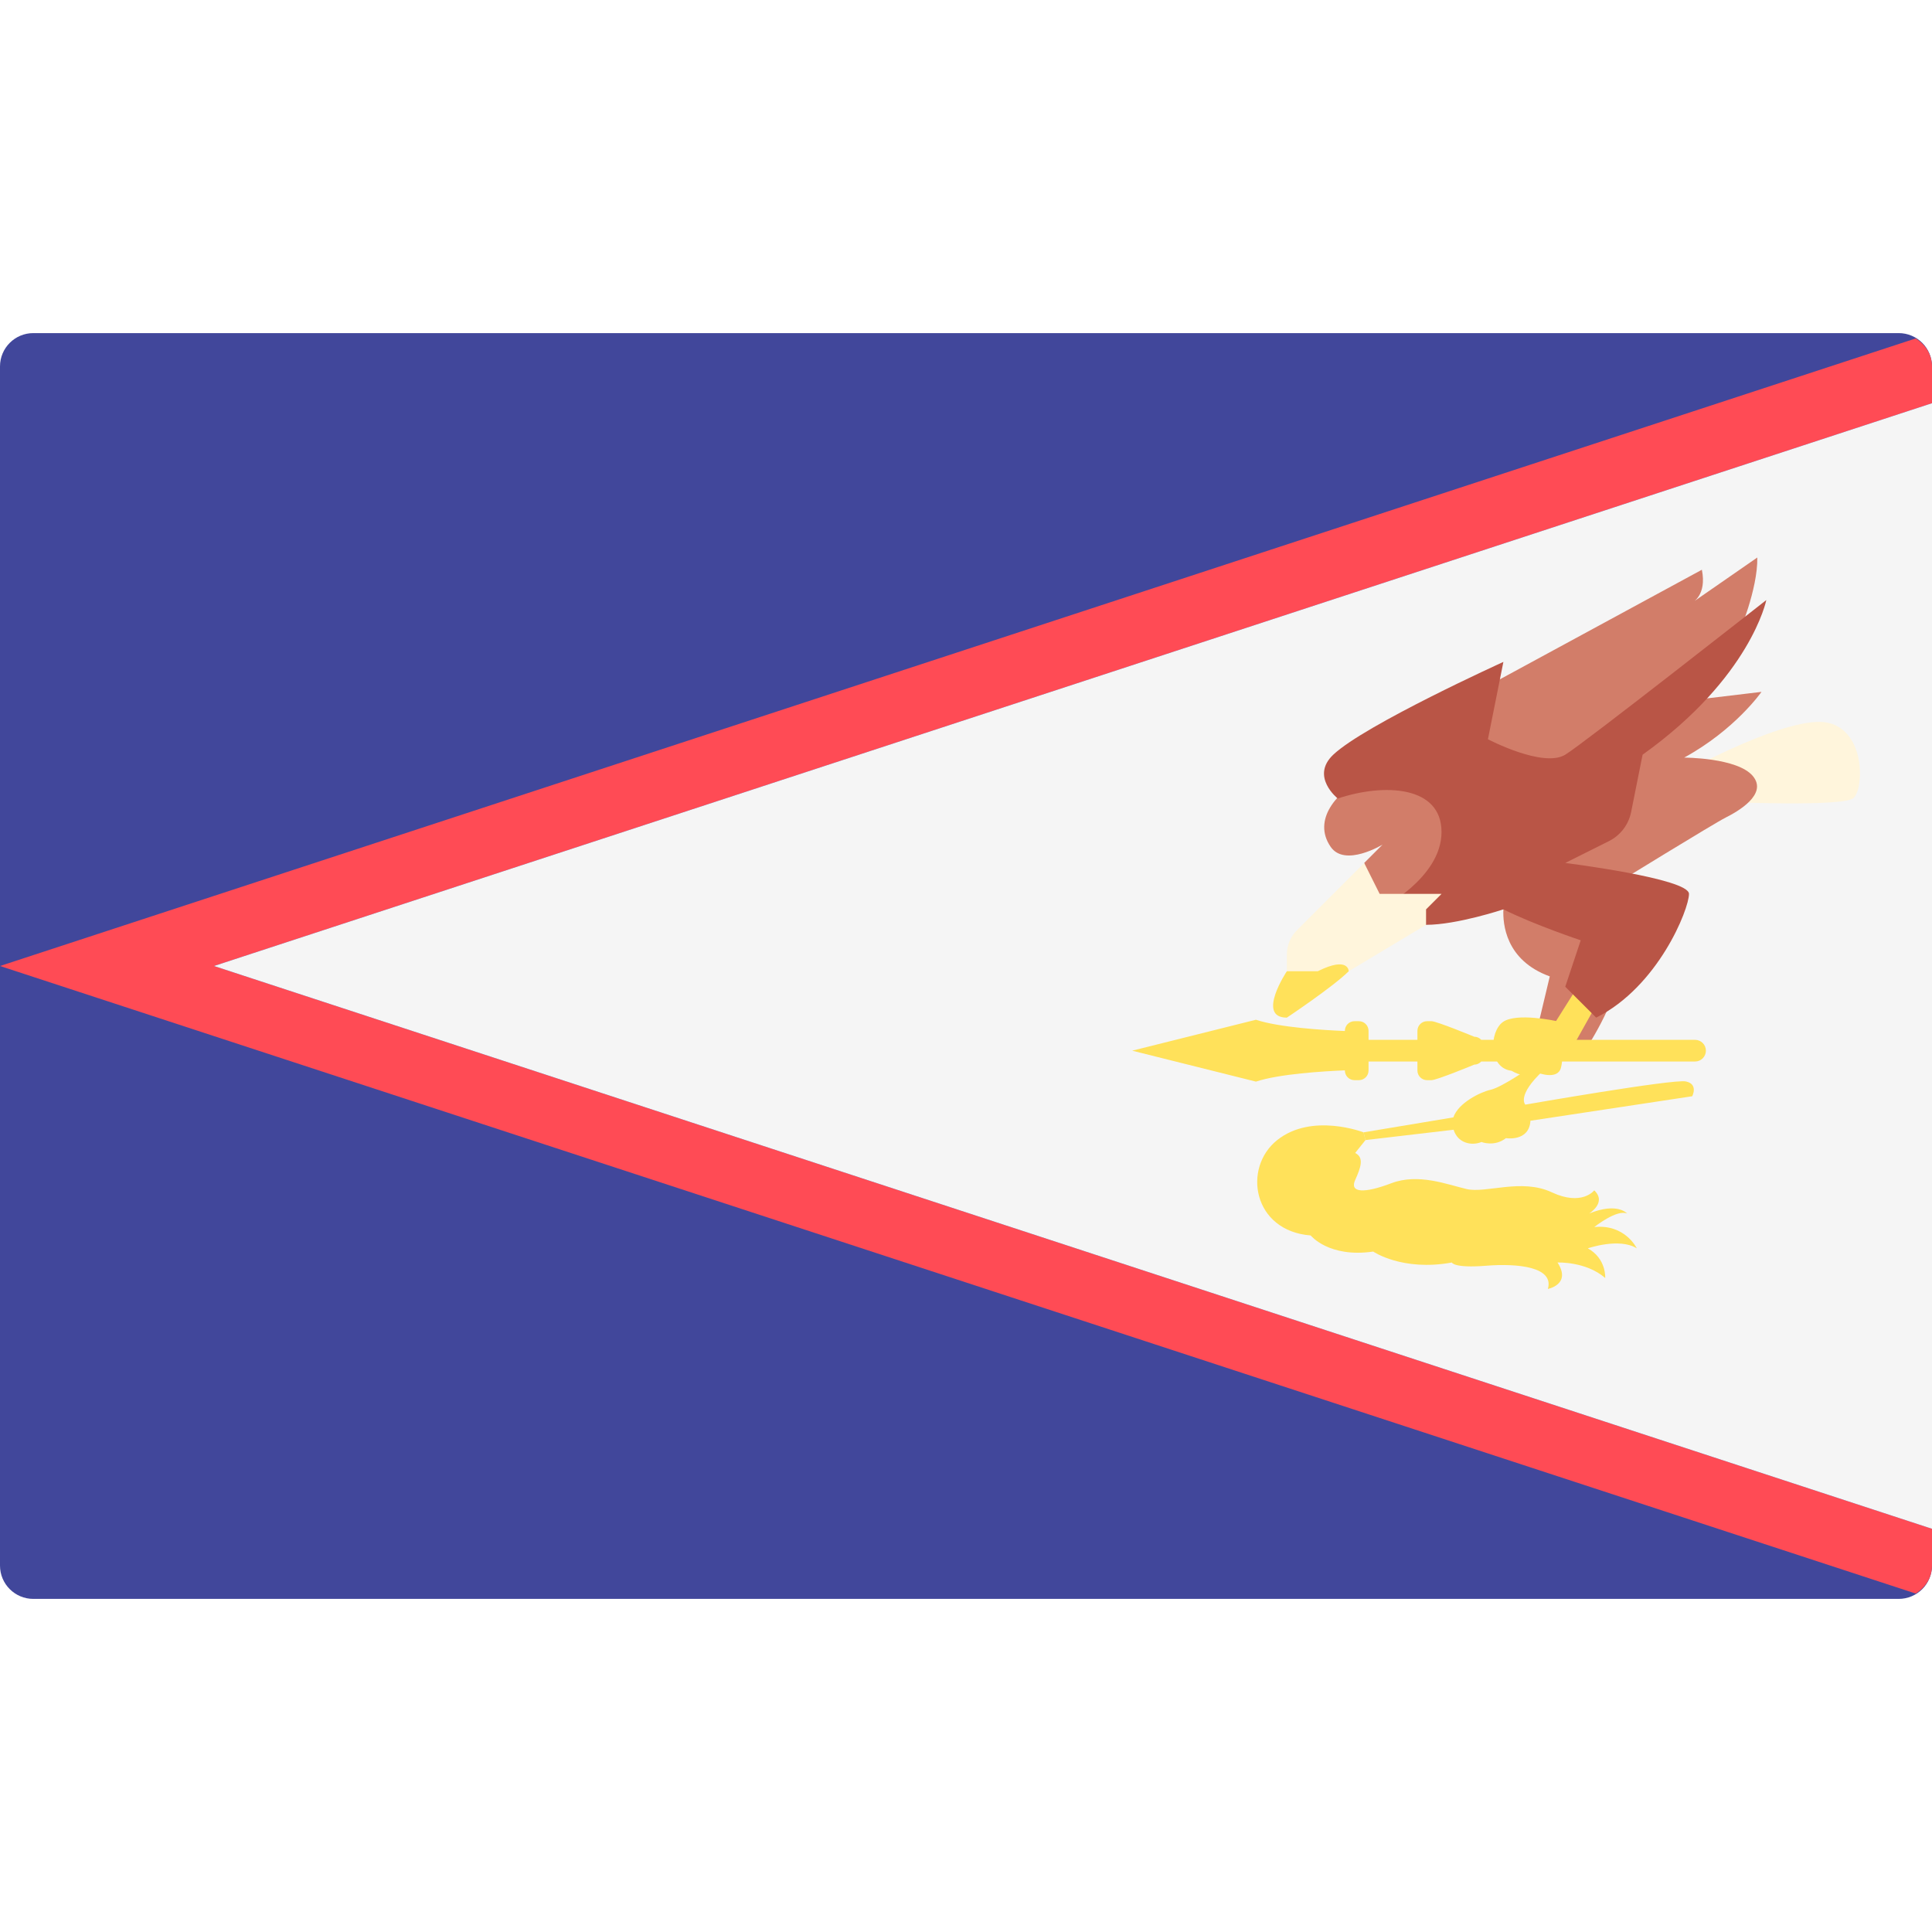
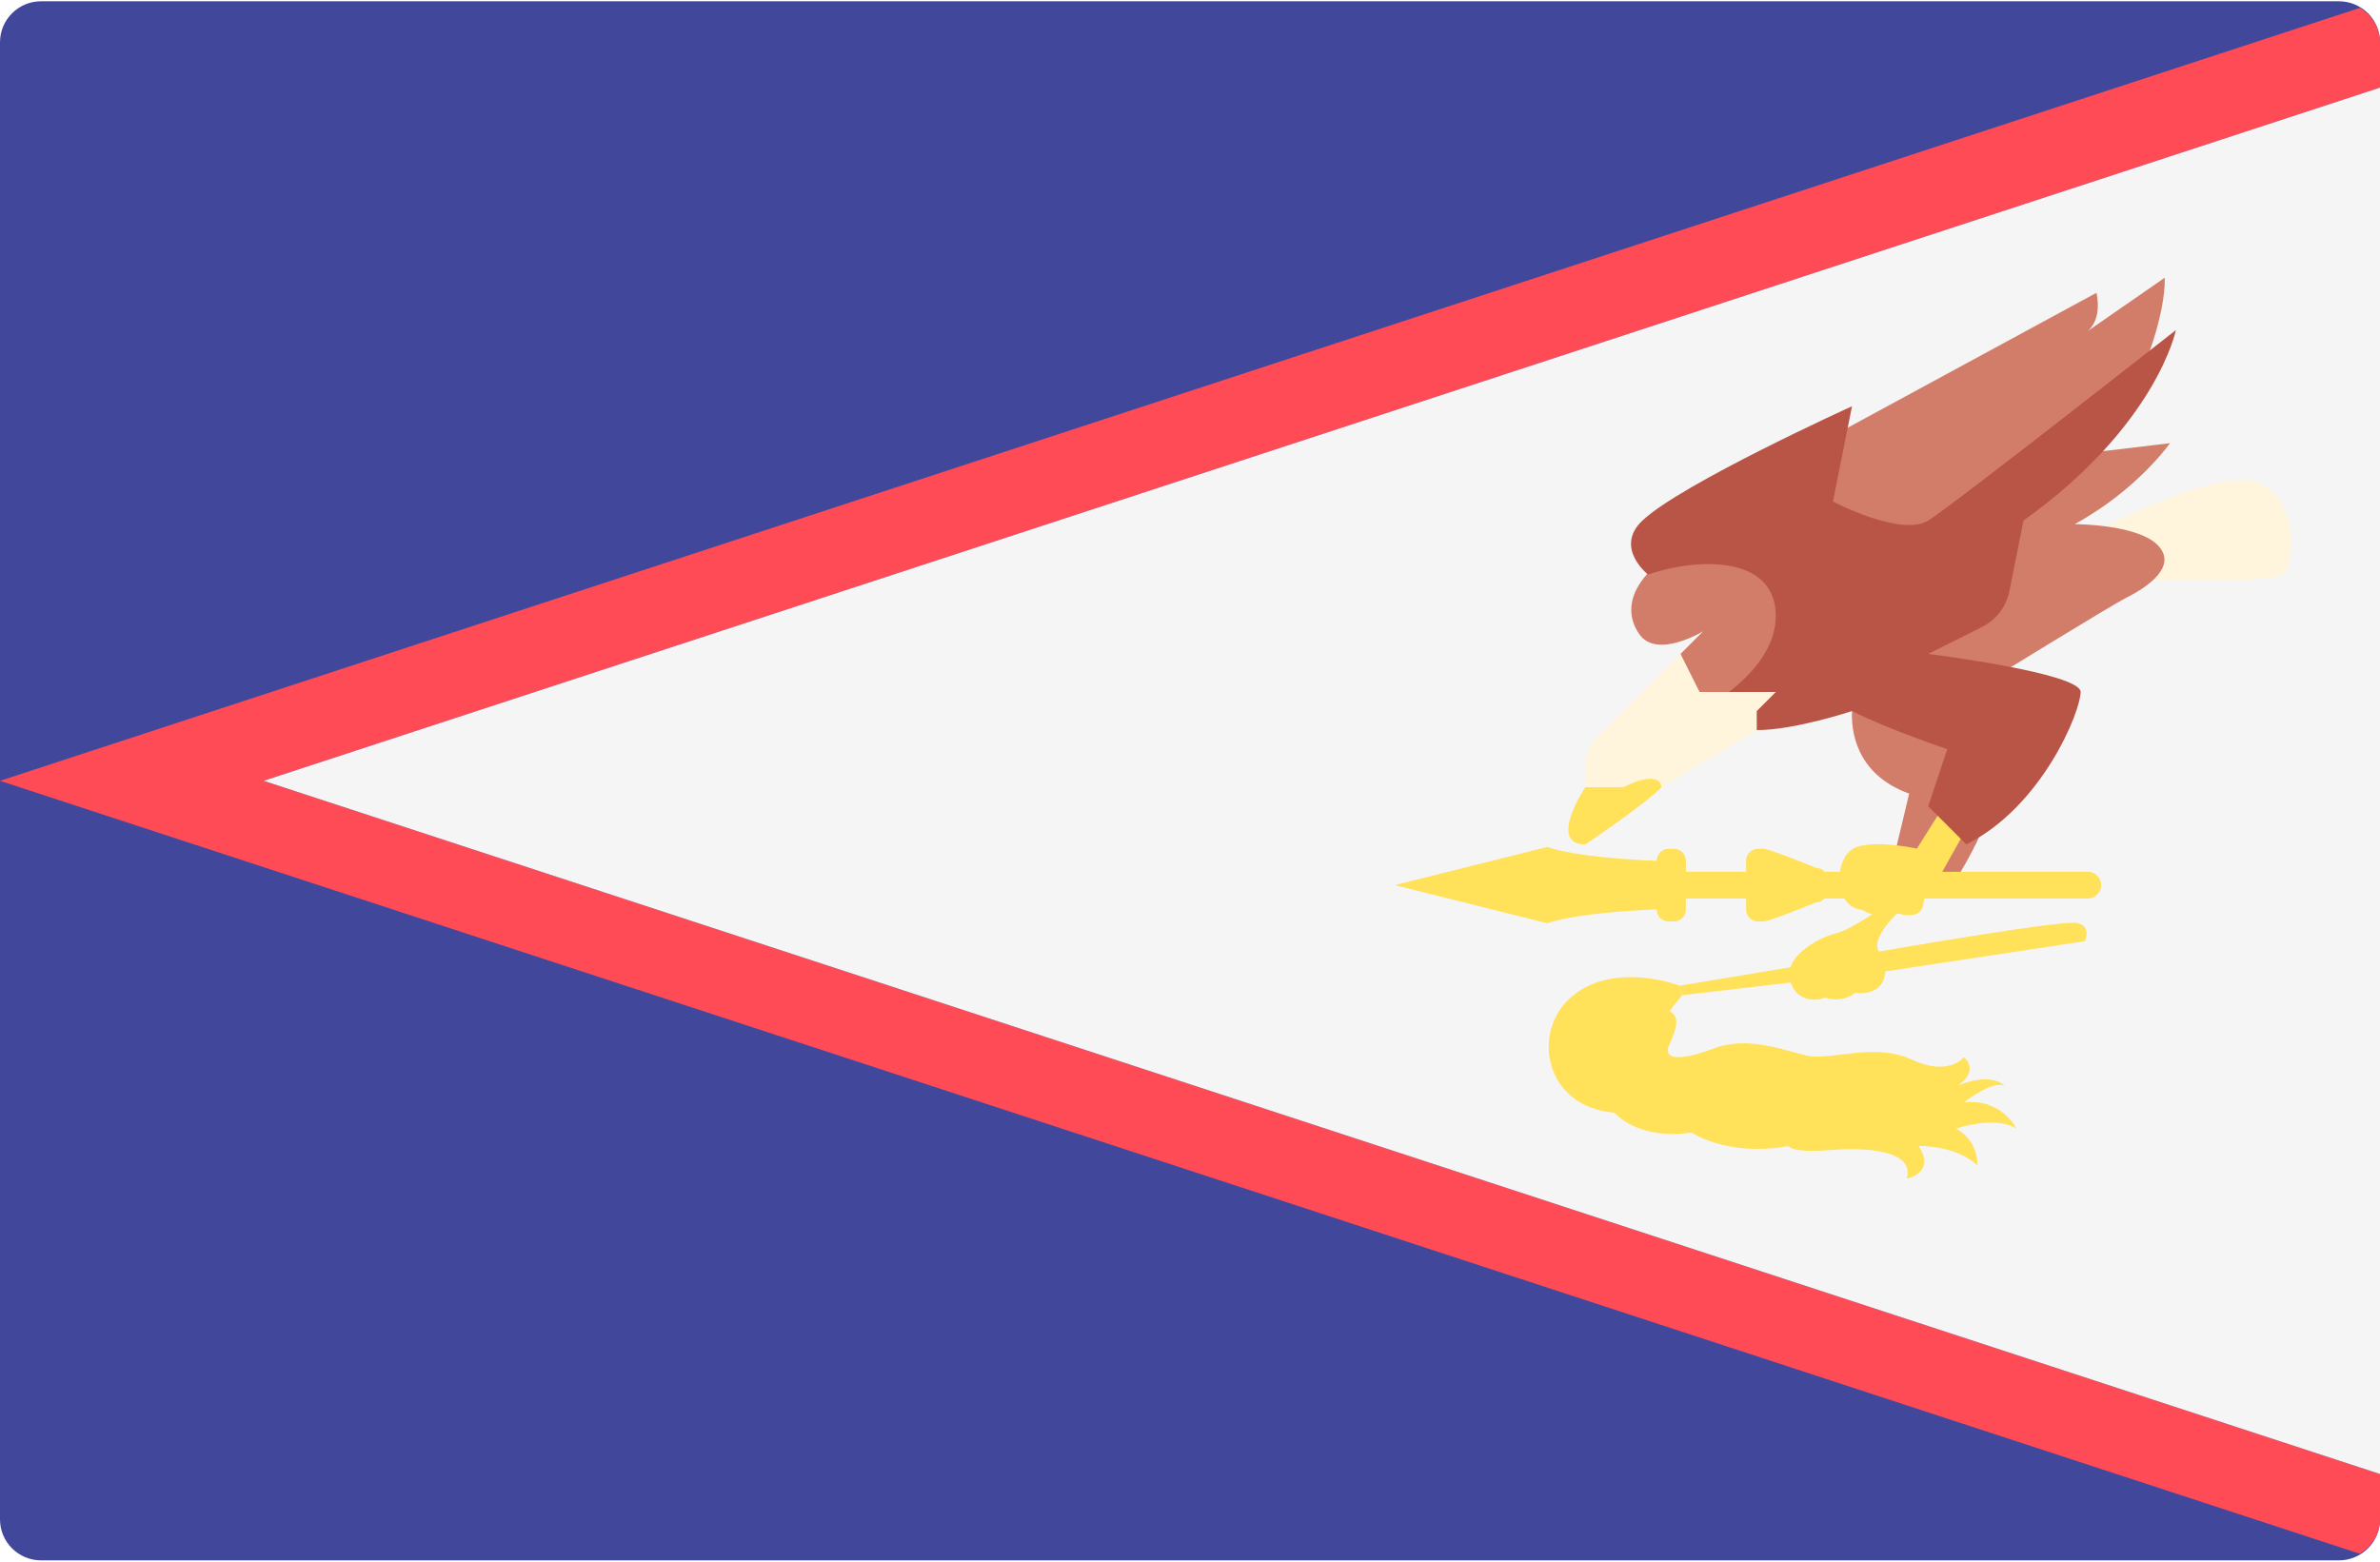
- <svg xmlns="http://www.w3.org/2000/svg" version="1.1" id="Layer_1" x="0px" y="0px" viewBox="0 0 512 512" style="enable-background:new 0 0 512 512;" xml:space="preserve">
-   <path style="fill:#41479B;" d="M503.172,423.724H8.828c-4.875,0-8.828-3.953-8.828-8.828V97.104c0-4.875,3.953-8.828,8.828-8.828  h494.345c4.875,0,8.828,3.953,8.828,8.828v317.792C512,419.772,508.047,423.724,503.172,423.724z" />
-   <path style="fill:#FF4B55;" d="M512,414.896v-9.751L56.713,256L512,106.855v-9.751c0-3.192-1.783-5.861-4.321-7.412L0,256  l507.679,166.308C510.217,420.758,512,418.088,512,414.896z" />
-   <polygon style="fill:#F5F5F5;" points="56.713,256 512,405.145 512,106.855 " />
-   <path style="fill:#FFF5DC;" d="M458.102,212.556c0,0,30.229,1.281,33.047-1.025c2.818-2.305,3.33-17.676-6.66-19.981  s-37.145,12.553-37.145,12.553L458.102,212.556z" />
-   <g>
-     <path style="fill:#D27D69;" d="M398.925,236.381c0,0-0.342,0.854-0.512,4.611c-0.171,3.757,0.512,13.492,12.297,17.761   l-2.732,11.443l12.467,7.514c0,0,9.223-13.663,9.735-25.106C430.691,241.163,398.925,236.381,398.925,236.381z" />
-     <path style="fill:#D27D69;" d="M361.524,228.695l4.867-4.867c0,0-9.964,6.079-13.748,0.598c-4.952-7.172,1.708-14.687,8.625-18.018   c6.916-3.33,20.75-0.768,20.75-0.768l8.71,22.287l-26.386,16.651L361.524,228.695z" />
-     <path style="fill:#D27D69;" d="M443.244,186.171l23.569-2.818c0,0-6.916,9.991-20.494,17.42c0,0,14.09,0,18.188,4.867   c4.099,4.867-4.099,9.479-7.172,11.016c-3.074,1.537-29.716,17.932-29.716,17.932l-23.824-2.818L443.244,186.171z" />
-     <path style="fill:#D27D69;" d="M460.749,168.068c0,0,5.123-11.955,4.952-20.323l-17.249,11.955c0,0,3.928-1.878,2.562-8.71   l-56.358,30.57l-11.443,20.323l34.84,10.76L460.749,168.068z" />
+ <svg xmlns="http://www.w3.org/2000/svg" width="512" height="336" viewBox="0 0 512 336">
+   <g fill="none">
+     <path d="M503.172 335.724H8.828A8.829 8.829 0 0 1 0 326.896V9.104A8.829 8.829 0 0 1 8.828.276h494.345a8.829 8.829 0 0 1 8.828 8.828v317.792a8.83 8.83 0 0 1-8.829 8.828z" fill="#41479B" />
+     <path d="M512 326.896v-9.751L56.713 168 512 18.855V9.104c0-3.192-1.783-5.861-4.321-7.412L0 168l507.679 166.308c2.538-1.55 4.321-4.22 4.321-7.412z" fill="#FF4B55" />
+     <path fill="#F5F5F5" d="M56.713 168L512 317.145V18.855z" />
+     <path d="M458.102 124.556s30.229 1.281 33.047-1.025c2.818-2.305 3.33-17.676-6.66-19.981-9.99-2.305-37.145 12.553-37.145 12.553l10.758 8.453z" fill="#FFF5DC" />
+     <g fill="#D27D69">
+       <path d="M398.925 148.381s-.342.854-.512 4.611c-.171 3.757.512 13.492 12.297 17.761l-2.732 11.443 12.467 7.514s9.223-13.663 9.735-25.106c.511-11.441-31.255-16.223-31.255-16.223zm-37.401-7.686l4.867-4.867s-9.964 6.079-13.748.598c-4.952-7.172 1.708-14.687 8.625-18.018 6.916-3.33 20.75-.768 20.75-.768l8.71 22.287-26.386 16.651-2.818-15.883zm81.72-42.524l23.569-2.818s-6.916 9.991-20.494 17.42c0 0 14.09 0 18.188 4.867 4.099 4.867-4.099 9.479-7.172 11.016-3.074 1.537-29.716 17.932-29.716 17.932l-23.824-2.818 39.449-45.599z" />
+       <path d="M460.749 80.068s5.123-11.955 4.952-20.323L448.452 71.7s3.928-1.878 2.562-8.71l-56.358 30.57-11.443 20.323 34.84 10.76 42.696-44.575z" />
+     </g>
+     <path d="M418.267 173.23l-5.892 9.351s-10.504-2.305-14.09.256c-3.586 2.562-3.97 12.169 2.305 12.937 0 0 4.355 2.69 6.916.512 0 0 5.251 2.049 6.148-1.281.897-3.33-.256-6.148-.256-6.148h3.714l6.532-11.656-5.377-3.971z" fill="#FFE15A" />
+     <path d="M365.623 152.992s16.395-8.197 16.395-20.494-15.2-12.98-27.496-8.881c0 0-7.343-5.806-1.195-11.614 8.428-7.96 45.087-24.592 45.087-24.592l-4.099 20.494s14.602 7.685 20.494 4.099c4.951-3.014 53.284-40.988 53.284-40.988s-4.099 20.494-32.79 40.988l-3.04 15.201a11.03 11.03 0 0 1-5.887 7.706l-11.567 5.783s32.79 4.099 32.79 8.197c0 4.098-8.197 24.593-24.592 32.79l-8.198-8.197 4.099-12.297s-12.297-4.099-20.494-8.198c0 0-12.297 4.099-20.494 4.099s-12.297-4.096-12.297-4.096z" fill="#B95546" />
+     <path d="M341.031 173.486v-8.516c0-2.42.961-4.742 2.673-6.453l17.822-17.822 4.099 8.197h16.395l-4.099 4.099v4.099l-20.494 12.297-16.396 4.099z" fill="#FFF5DC" />
+     <g fill="#FFE15A">
+       <path d="M349.229 169.387h-8.198s-8.197 12.297 0 12.297c0 0 12.297-8.198 16.395-12.297 0 0 0-4.098-8.197 0zm99.981 18.183h-56.663a2.528 2.528 0 0 0-1.86-.828s-9.925-4.114-11.337-4.114h-1.163a2.556 2.556 0 0 0-2.556 2.556v2.386h-12.953v-2.386a2.556 2.556 0 0 0-2.556-2.556h-1.163a2.556 2.556 0 0 0-2.556 2.556v.043c-5.551-.226-17.42-.934-23.569-2.983l-32.79 8.198 32.79 8.197c6.147-2.049 18.016-2.758 23.569-2.984v.043a2.556 2.556 0 0 0 2.556 2.556h1.163a2.556 2.556 0 0 0 2.556-2.556v-2.386h12.953v2.386a2.556 2.556 0 0 0 2.556 2.556h1.163c1.411 0 11.337-4.114 11.337-4.114.74 0 1.394-.324 1.86-.828h56.663a2.872 2.872 0 0 0 0-5.742z" />
+       <path d="M446.746 198.591c-3.416-.683-42.525 6.148-42.525 6.148s-2.391-2.391 4.781-9.052l-3.415-.854s-7.514 5.294-10.589 5.977c-2.647.588-8.562 3.464-9.833 7.303l-23.812 3.969.512 2.049 23.357-2.738c1.114 3.588 4.786 4.32 7.384 3.25 0 0 3.416 1.366 6.49-1.025 0 0 6.148 1.025 6.489-4.611l42.867-6.49c.001.002 1.709-3.243-1.706-3.926z" />
+       <path d="M422.494 227.454s-3.245 4.269-11.272.512c-8.026-3.757-17.42.342-22.543-.854-5.123-1.196-12.809-4.269-19.981-1.537-7.172 2.732-11.101 2.562-9.564-.854 1.537-3.415 2.391-5.977 0-7.172l2.732-3.416-.512-2.049s-13.663-5.294-22.884 2.049c-9.223 7.343-6.489 24.081 8.881 25.276 0 0 4.782 5.977 16.566 4.269 0 0 7.685 5.294 20.835 2.903 0 0 .512 1.537 9.052.854 8.54-.683 18.103.342 16.395 6.148 0 0 6.319-1.195 2.562-7.002 0 0 7.514-.342 12.638 4.099 0 0 .342-5.123-4.611-7.857 0 0 8.369-2.903 12.98 0 0 0-3.074-6.489-11.272-5.636 0 0 5.977-4.782 8.71-3.586 0 0-2.562-3.074-10.077 0-.001.001 4.781-2.902 1.365-6.147z" />
+     </g>
  </g>
-   <path style="fill:#FFE15A;" d="M418.267,261.23l-5.892,9.351c0,0-10.504-2.305-14.09,0.256c-3.586,2.562-3.97,12.169,2.305,12.937  c0,0,4.355,2.69,6.916,0.512c0,0,5.251,2.049,6.148-1.281c0.897-3.33-0.256-6.148-0.256-6.148h3.714l6.532-11.656L418.267,261.23z" />
-   <path style="fill:#B95546;" d="M365.623,240.992c0,0,16.395-8.197,16.395-20.494s-15.2-12.98-27.496-8.881  c0,0-7.343-5.806-1.195-11.614c8.428-7.96,45.087-24.592,45.087-24.592l-4.099,20.494c0,0,14.602,7.685,20.494,4.099  c4.951-3.014,53.284-40.988,53.284-40.988s-4.099,20.494-32.79,40.988l-3.04,15.201c-0.668,3.34-2.84,6.184-5.887,7.706  l-11.567,5.783c0,0,32.79,4.099,32.79,8.197c0,4.098-8.197,24.593-24.592,32.79l-8.198-8.197l4.099-12.297  c0,0-12.297-4.099-20.494-8.198c0,0-12.297,4.099-20.494,4.099S365.623,240.992,365.623,240.992z" />
-   <path style="fill:#FFF5DC;" d="M341.031,261.486v-8.516c0-2.42,0.961-4.742,2.673-6.453l17.822-17.822l4.099,8.197h16.395  l-4.099,4.099v4.099l-20.494,12.297L341.031,261.486z" />
-   <g>
-     <path style="fill:#FFE15A;" d="M349.229,257.387h-8.198c0,0-8.197,12.297,0,12.297c0,0,12.297-8.198,16.395-12.297   C357.426,257.387,357.426,253.289,349.229,257.387z" />
-     <path style="fill:#FFE15A;" d="M449.21,275.57h-56.663c-0.467-0.503-1.12-0.828-1.86-0.828c0,0-9.925-4.114-11.337-4.114h-1.163   c-1.411,0-2.556,1.144-2.556,2.556v2.386h-12.953v-2.386c0-1.411-1.144-2.556-2.556-2.556h-1.163c-1.411,0-2.556,1.144-2.556,2.556   v0.043c-5.551-0.226-17.42-0.934-23.569-2.983l-32.79,8.198l32.79,8.197c6.147-2.049,18.016-2.758,23.569-2.984v0.043   c0,1.411,1.144,2.556,2.556,2.556h1.163c1.411,0,2.556-1.144,2.556-2.556v-2.386h12.953v2.386c0,1.411,1.144,2.556,2.556,2.556   h1.163c1.411,0,11.337-4.114,11.337-4.114c0.74,0,1.394-0.324,1.86-0.828h56.663c1.587,0,2.872-1.287,2.872-2.872   C452.082,276.855,450.796,275.57,449.21,275.57z" />
-     <path style="fill:#FFE15A;" d="M446.746,286.591c-3.416-0.683-42.525,6.148-42.525,6.148s-2.391-2.391,4.781-9.052l-3.415-0.854   c0,0-7.514,5.294-10.589,5.977c-2.647,0.588-8.562,3.464-9.833,7.303l-23.812,3.969l0.512,2.049l23.357-2.738   c1.114,3.588,4.786,4.32,7.384,3.25c0,0,3.416,1.366,6.49-1.025c0,0,6.148,1.025,6.489-4.611l42.867-6.49   C448.453,290.519,450.161,287.274,446.746,286.591z" />
-     <path style="fill:#FFE15A;" d="M422.494,315.454c0,0-3.245,4.269-11.272,0.512c-8.026-3.757-17.42,0.342-22.543-0.854   c-5.123-1.196-12.809-4.269-19.981-1.537c-7.172,2.732-11.101,2.562-9.564-0.854c1.537-3.415,2.391-5.977,0-7.172l2.732-3.416   l-0.512-2.049c0,0-13.663-5.294-22.884,2.049c-9.223,7.343-6.489,24.081,8.881,25.276c0,0,4.782,5.977,16.566,4.269   c0,0,7.685,5.294,20.835,2.903c0,0,0.512,1.537,9.052,0.854c8.54-0.683,18.103,0.342,16.395,6.148c0,0,6.319-1.195,2.562-7.002   c0,0,7.514-0.342,12.638,4.099c0,0,0.342-5.123-4.611-7.857c0,0,8.369-2.903,12.98,0c0,0-3.074-6.489-11.272-5.636   c0,0,5.977-4.782,8.71-3.586c0,0-2.562-3.074-10.077,0C421.128,321.602,425.91,318.699,422.494,315.454z" />
-   </g>
-   <g>
- </g>
-   <g>
- </g>
-   <g>
- </g>
-   <g>
- </g>
-   <g>
- </g>
-   <g>
- </g>
-   <g>
- </g>
-   <g>
- </g>
-   <g>
- </g>
-   <g>
- </g>
-   <g>
- </g>
-   <g>
- </g>
-   <g>
- </g>
-   <g>
- </g>
-   <g>
- </g>
</svg>
